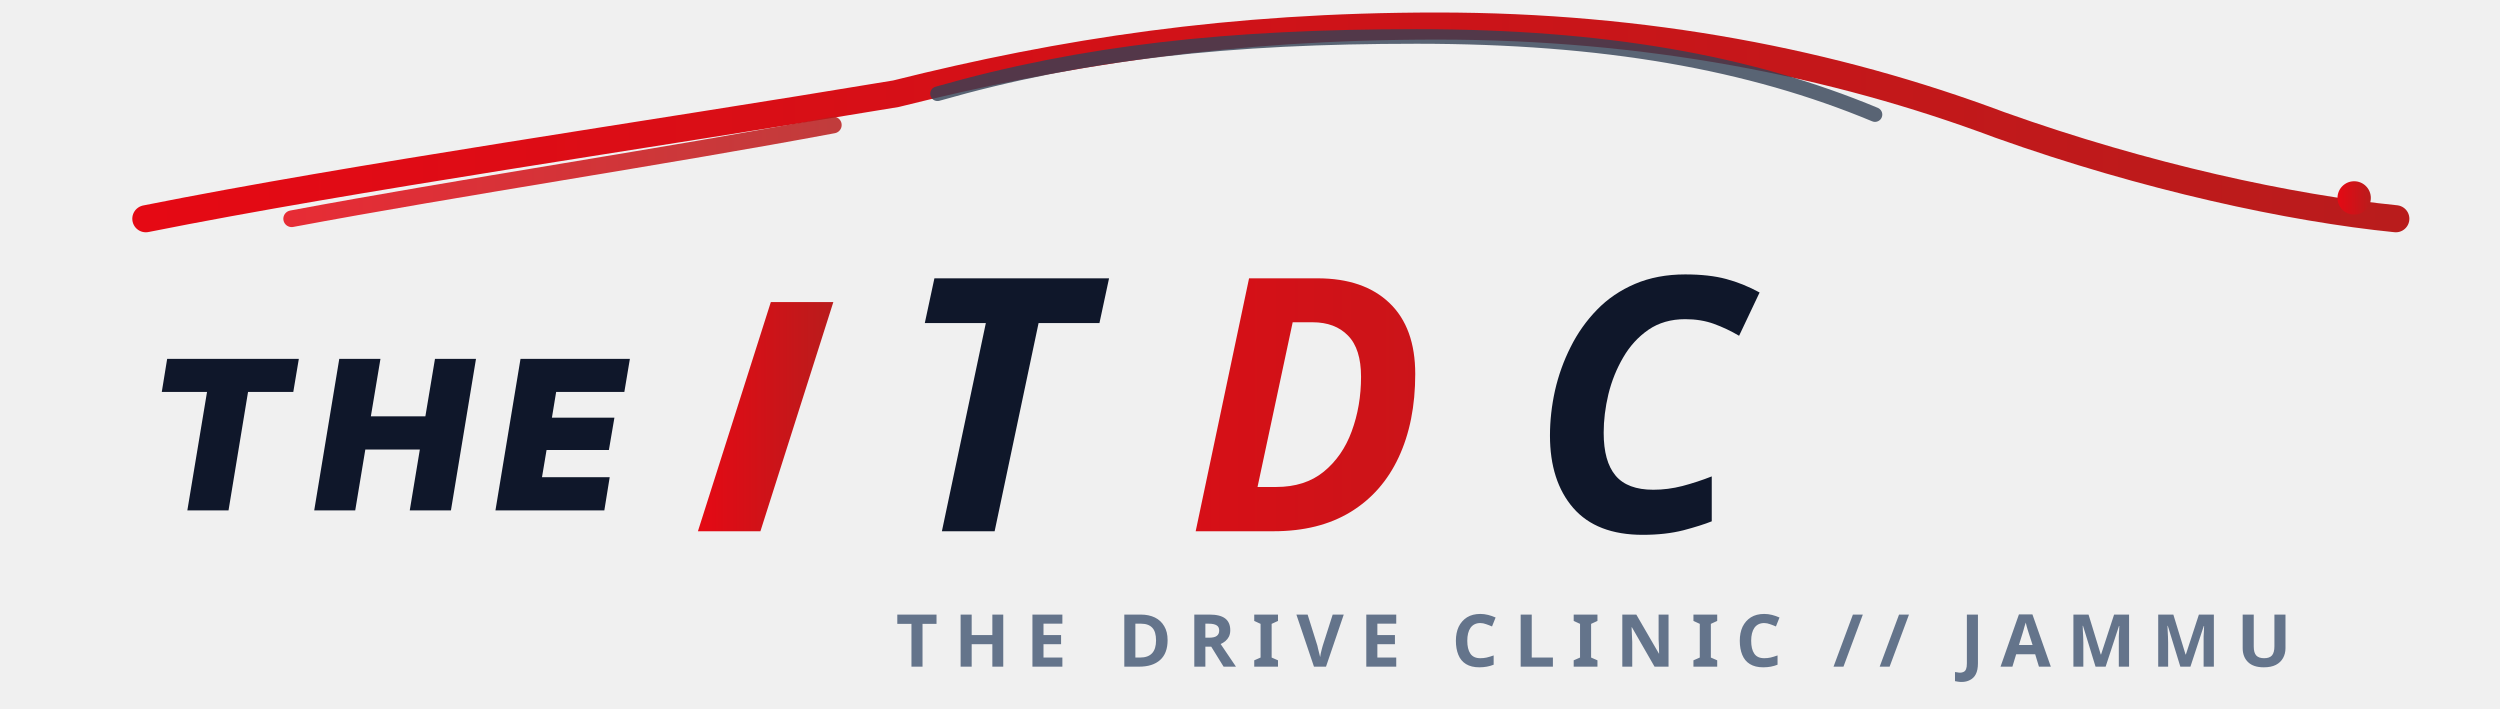
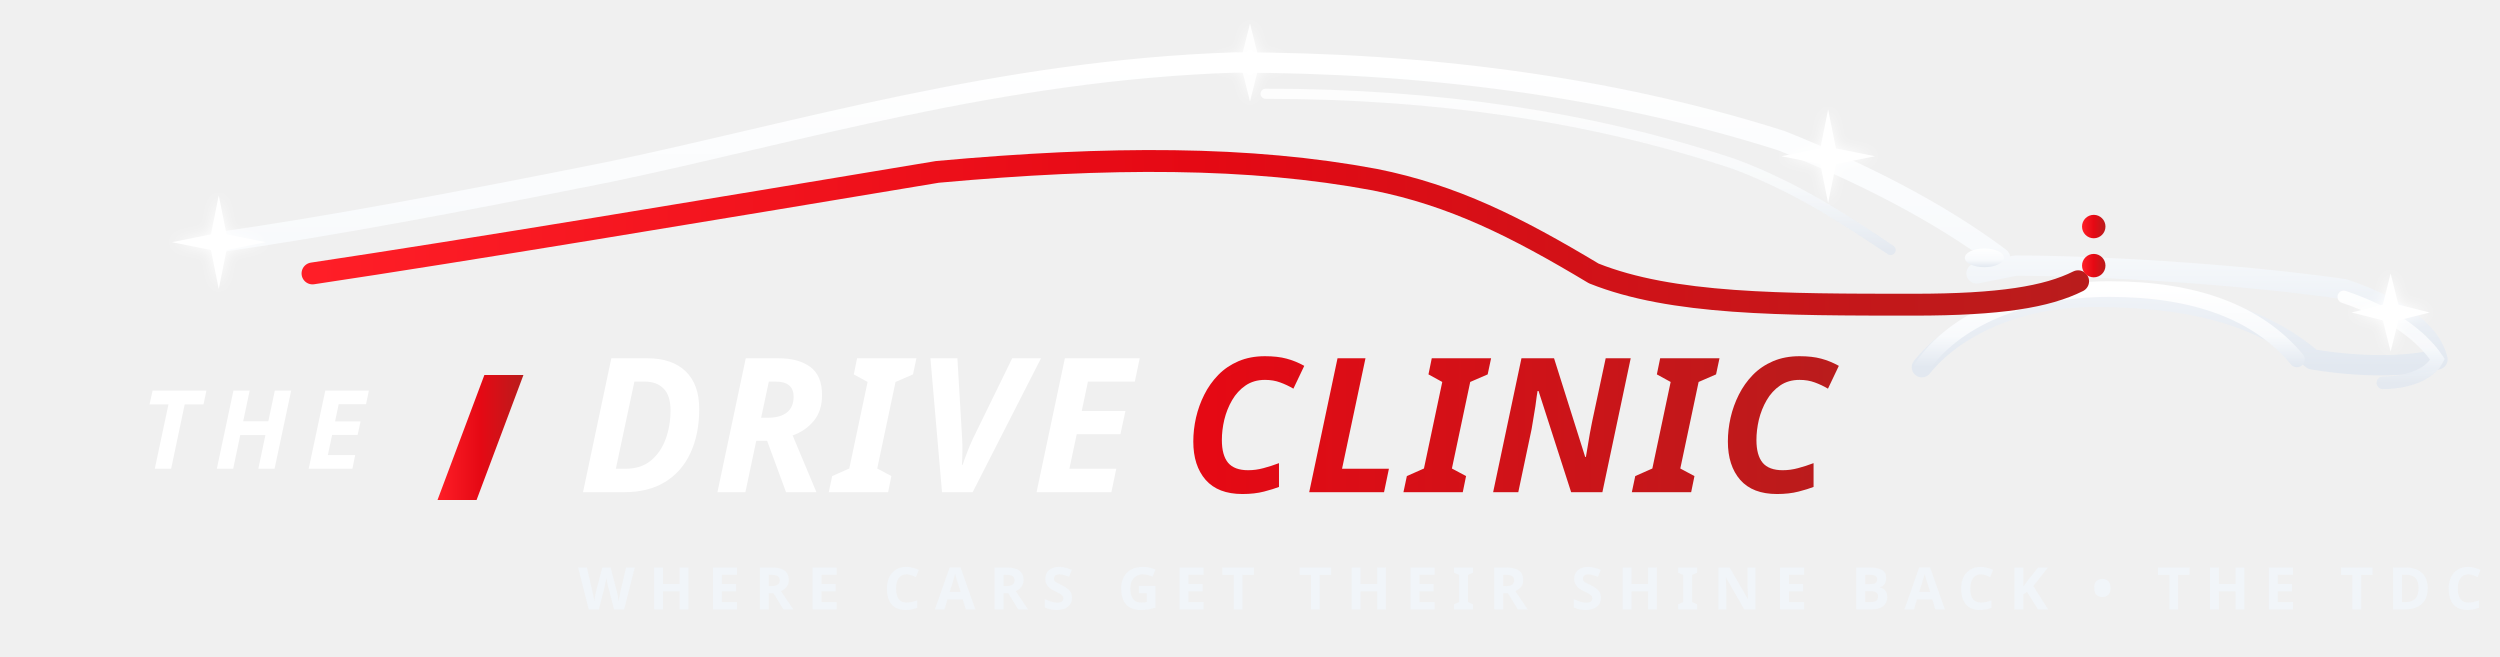
- <svg xmlns="http://www.w3.org/2000/svg" viewBox="0 0 240 68" width="240" height="68" fill="none" aria-label="THE TDC">
+ <svg xmlns="http://www.w3.org/2000/svg" viewBox="0 0 320 84" width="320" height="84" fill="none" aria-label="THE DRIVE CLINIC">
  <defs>
-     <linearGradient id="redGlowWhite" x1="0%" y1="0%" x2="100%" y2="0%">
-       <stop offset="0%" stop-color="#E50914" />
+     <linearGradient id="redGlowW" x1="0%" y1="0%" x2="100%" y2="0%">
+       <stop offset="0%" stop-color="#FF1E27" />
+       <stop offset="50%" stop-color="#E50914" />
      <stop offset="100%" stop-color="#B91C1C" />
    </linearGradient>
+     <linearGradient id="silverGlossW" x1="0%" y1="0%" x2="0%" y2="100%">
+       <stop offset="0%" stop-color="#FFFFFF" />
+       <stop offset="60%" stop-color="#F8FAFC" />
+       <stop offset="100%" stop-color="#E2E8F0" />
+     </linearGradient>
+     <filter id="sparkleGlowW" x="-20%" y="-20%" width="140%" height="140%">
+       <feGaussianBlur stdDeviation="0.8" result="glow" />
+       <feComposite in="SourceGraphic" in2="glow" operator="over" />
+     </filter>
  </defs>
-   <path d="M 14 21 C 34 17, 62 13, 86 9 C 102 5, 118 2.5, 138 2.5 C 158 2.5, 176 6, 192 12 C 206 17, 220 20, 230 21" stroke="url(#redGlowWhite)" stroke-width="2.6" stroke-linecap="round" fill="none" />
-   <path d="M 90 9 C 104 5, 118 3.5, 136 3.5 C 154 3.5, 168 6, 180 11" stroke="#334155" stroke-width="1.4" stroke-linecap="round" fill="none" opacity="0.8" />
-   <path d="M 28 21 C 44 18, 64 15, 80 12" stroke="url(#redGlowWhite)" stroke-width="1.6" stroke-linecap="round" opacity="0.85" />
-   <circle cx="226" cy="19" r="1.6" fill="url(#redGlowWhite)" />
-   <text x="14" y="49" font-family="'Montserrat', 'Inter', system-ui, sans-serif" font-size="20" font-weight="900" font-style="italic" letter-spacing="0.12em" fill="#0F172A">THE</text>
-   <polygon points="74,29 80,29 73,51 67,51" fill="url(#redGlowWhite)" />
-   <text x="86" y="51" font-family="'Impact', 'Arial Black', sans-serif" font-size="34" font-weight="900" font-style="italic" letter-spacing="0.04em">
-     <tspan fill="#0F172A">T</tspan>
-     <tspan fill="url(#redGlowWhite)" dx="1">D</tspan>
-     <tspan fill="#0F172A" dx="1">C</tspan>
-   </text>
-   <line x1="86" y1="56" x2="174" y2="56" stroke="url(#redGlowWhite)" stroke-width="2.5" stroke-linecap="round" />
-   <text x="86" y="64" font-family="'Space Grotesk', system-ui, sans-serif" font-size="7" font-weight="800" letter-spacing="0.22em" fill="#64748B">THE DRIVE CLINIC // JAMMU</text>
+   <g id="car-silhouette-white" transform="translate(10, 2)">
+     <path d="M 18 29 C 32 27, 48 24, 68 20 C 92 15, 118 7, 148 6 C 172 6, 196 9, 218 16 C 228 20, 238 25, 246 31 L 243 33 L 248 32 C 258 32, 276 33, 290 35 C 296 37, 301 40, 302 44 C 298 45, 292 45, 286 44 C 280 39, 272 36, 258 36 C 248 36, 240 40, 236 45" stroke="url(#silverGlossW)" stroke-width="2.6" stroke-linecap="round" stroke-linejoin="round" fill="none" />
+     <path d="M 152 10 C 174 10, 194 13, 212 19 C 220 22, 226 26, 232 30" stroke="url(#silverGlossW)" stroke-width="1.3" stroke-linecap="round" fill="none" opacity="0.85" />
+     <ellipse cx="244" cy="31" rx="2.5" ry="1.2" fill="url(#silverGlossW)" />
+     <path d="M 236 45 C 240 39, 249 35, 260 35 C 271 35, 279 38, 284 44" stroke="url(#silverGlossW)" stroke-width="2" stroke-linecap="round" fill="none" />
+     <path d="M 290 36 C 296 38, 300 41, 302 44 C 301 46, 298 47, 295 47" stroke="url(#silverGlossW)" stroke-width="1.6" stroke-linecap="round" fill="none" opacity="0.9" />
+     <path d="M 30 33 C 50 30, 80 25, 110 20 C 132 18, 150 18, 166 21 C 176 23, 184 27, 194 33 C 204 37, 218 37, 235 37 C 246 37, 252 36, 256 34" stroke="url(#redGlowW)" stroke-width="2.8" stroke-linecap="round" stroke-linejoin="round" fill="none" />
+     <circle cx="258" cy="27" r="1.5" fill="url(#redGlowW)" />
+     <circle cx="258" cy="32" r="1.5" fill="url(#redGlowW)" />
+     <g transform="translate(18, 29)" filter="url(#sparkleGlowW)">
+       <polygon points="0,-6 1,-1 6,0 1,1 0,6 -1,1 -6,0 -1,-1" fill="#FFFFFF" />
+       <circle cx="0" cy="0" r="1.2" fill="#FFFFFF" />
+     </g>
+     <g transform="translate(150, 6)" filter="url(#sparkleGlowW)">
+       <polygon points="0,-5 1,-1 5,0 1,1 0,5 -1,1 -5,0 -1,-1" fill="#FFFFFF" opacity="0.9" />
+       <circle cx="0" cy="0" r="1" fill="#FFFFFF" />
+     </g>
+     <g transform="translate(224, 18)" filter="url(#sparkleGlowW)">
+       <polygon points="0,-6 1,-1 6,0 1,1 0,6 -1,1 -6,0 -1,-1" fill="#FFFFFF" />
+       <circle cx="0" cy="0" r="1.2" fill="#FFFFFF" />
+     </g>
+     <g transform="translate(296, 38)" filter="url(#sparkleGlowW)">
+       <polygon points="0,-5 1,-1 5,0 1,1 0,5 -1,1 -5,0 -1,-1" fill="#FFFFFF" />
+       <circle cx="0" cy="0" r="1" fill="#FFFFFF" />
+     </g>
+   </g>
+   <g id="brand-typography-white">
+     <text x="18" y="60" font-family="'Montserrat', 'Space Grotesk', system-ui, sans-serif" font-size="14" font-weight="900" font-style="italic" letter-spacing="0.14em" fill="#FFFFFF">THE</text>
+     <polygon points="62,48 67,48 61,64 56,64" fill="url(#redGlowW)" />
+     <text x="74" y="63" font-family="'Montserrat', 'Impact', 'Arial Black', sans-serif" font-size="24" font-weight="900" font-style="italic" letter-spacing="0.04em">
+       <tspan fill="#FFFFFF">DRIVE </tspan>
+       <tspan fill="url(#redGlowW)">CLINIC</tspan>
+     </text>
+     <line x1="74" y1="69" x2="276" y2="69" stroke="url(#redGlowW)" stroke-width="2" stroke-linecap="round" />
+     <text x="74" y="78" font-family="'Space Grotesk', system-ui, sans-serif" font-size="7.5" font-weight="800" letter-spacing="0.24em" fill="#F1F5F9">WHERE CARS GET THEIR SHINE BACK • THE TDC</text>
+   </g>
</svg>
